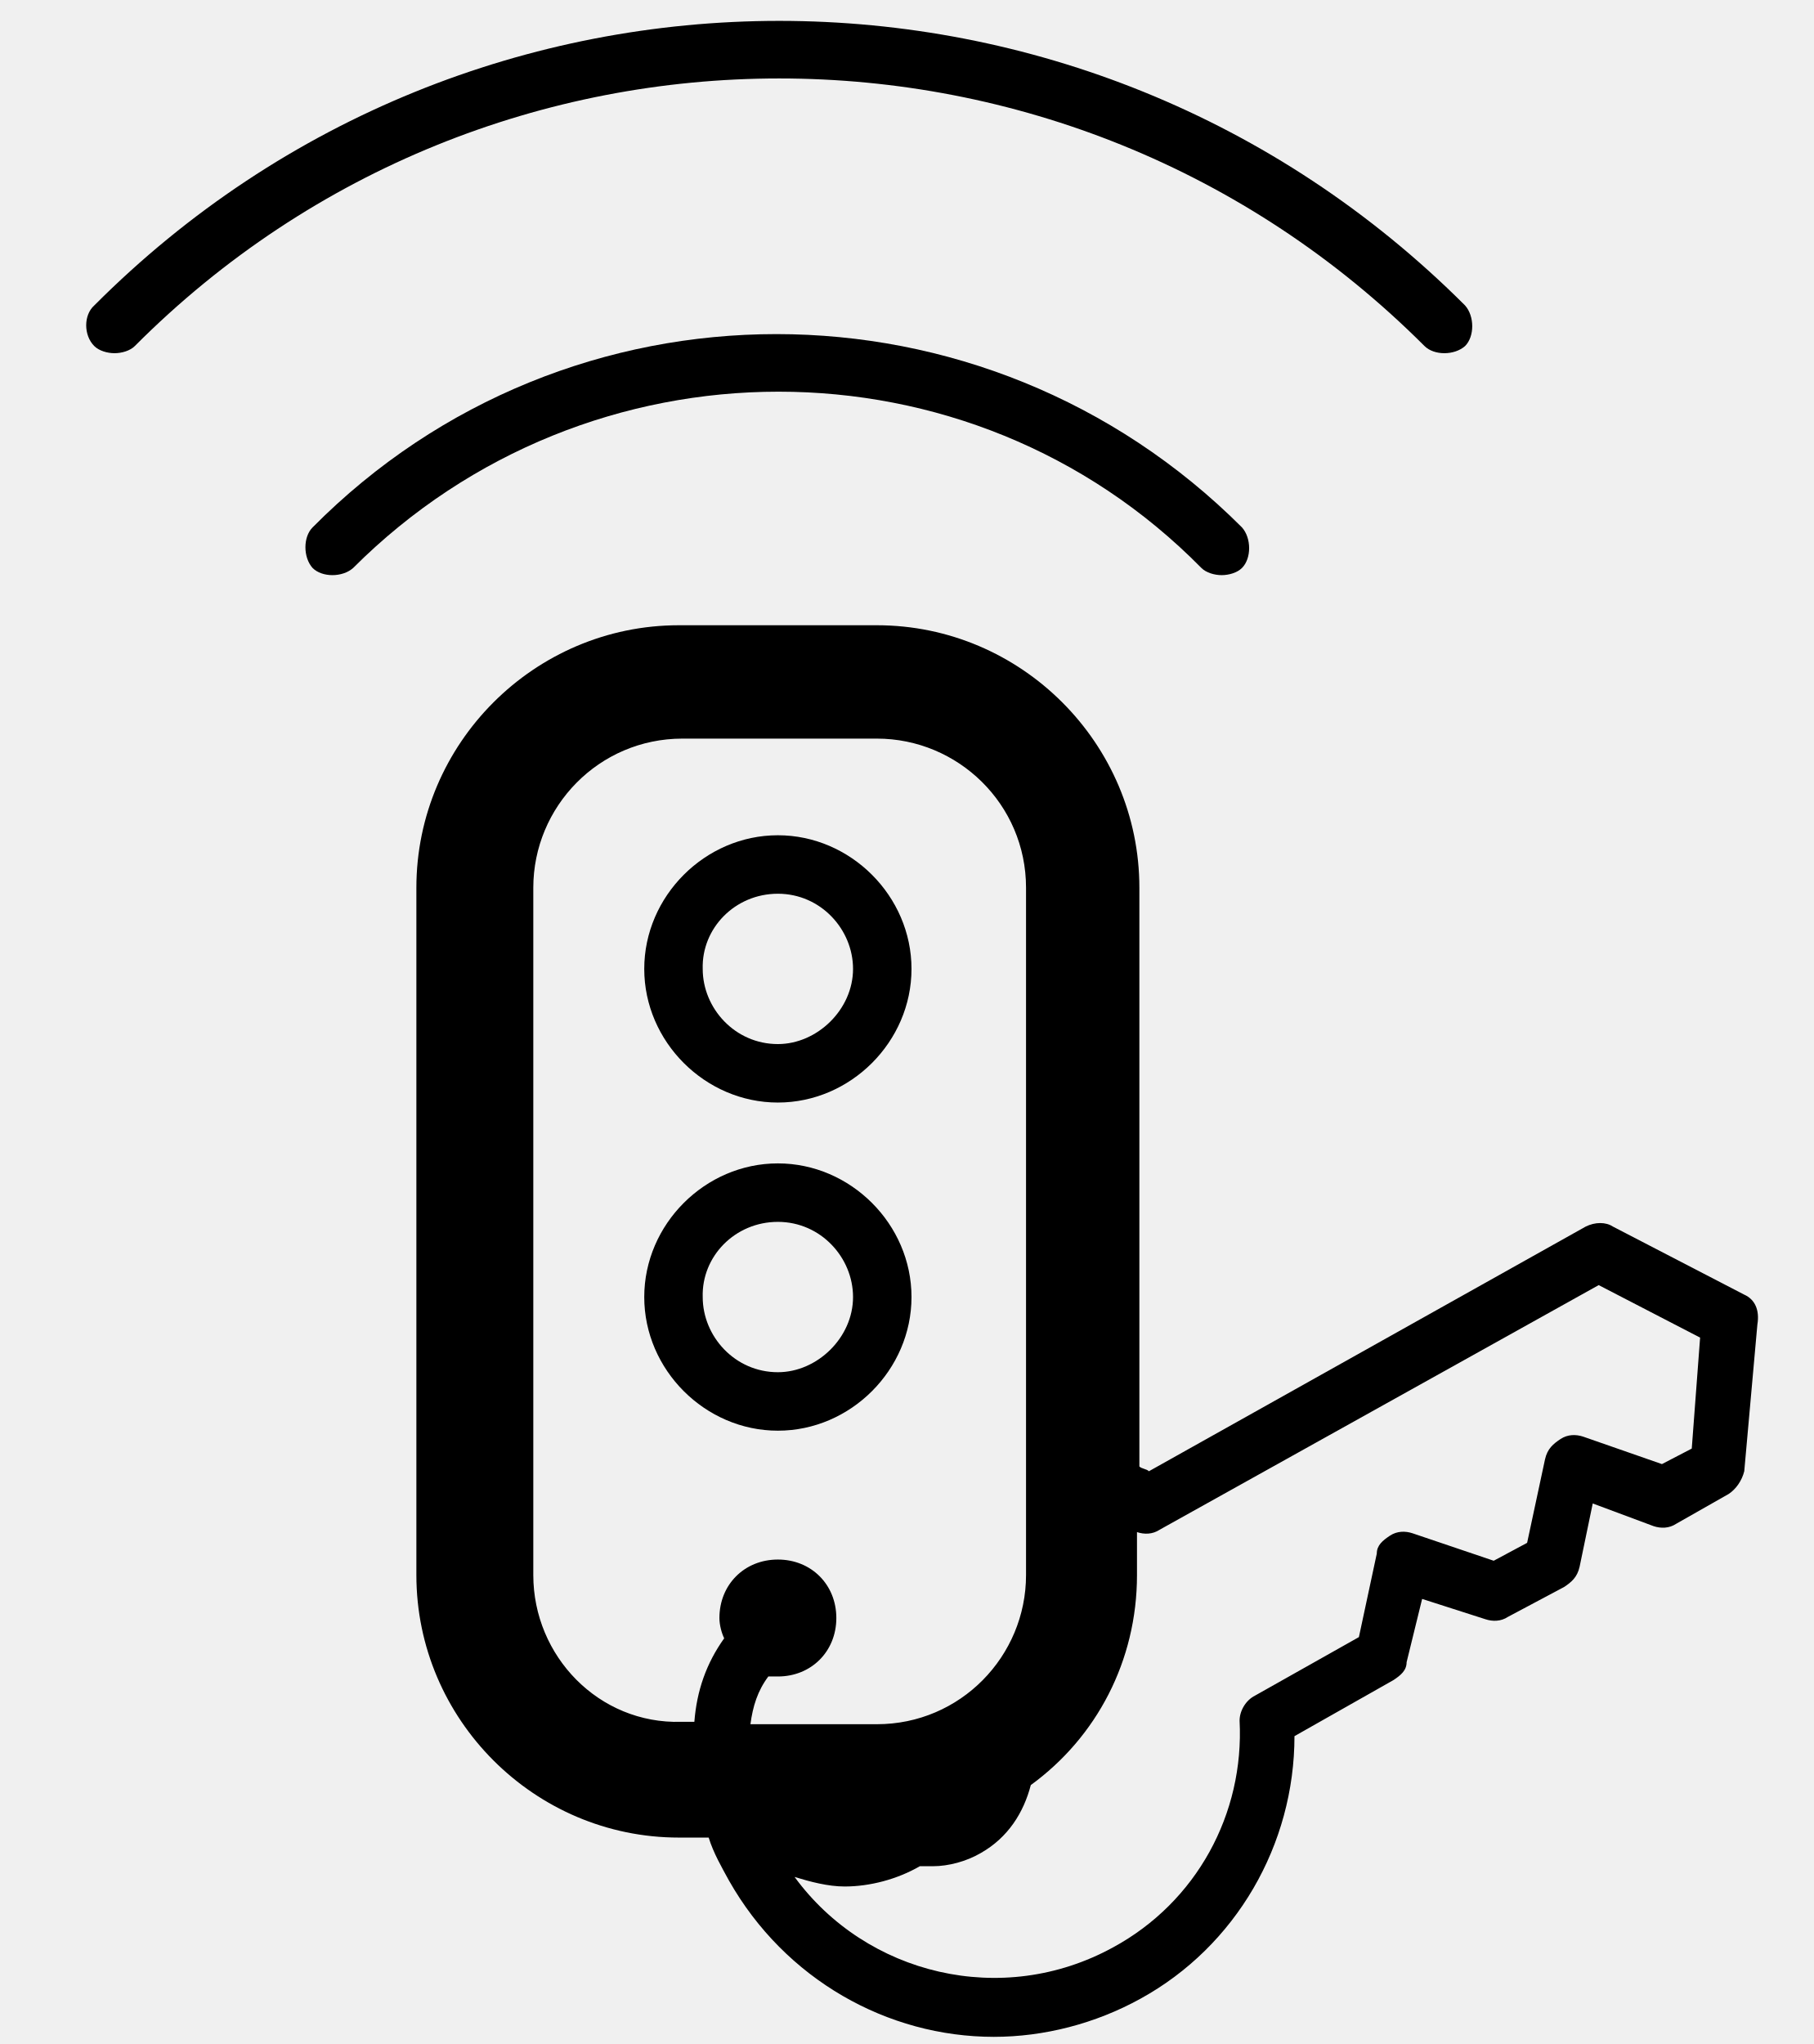
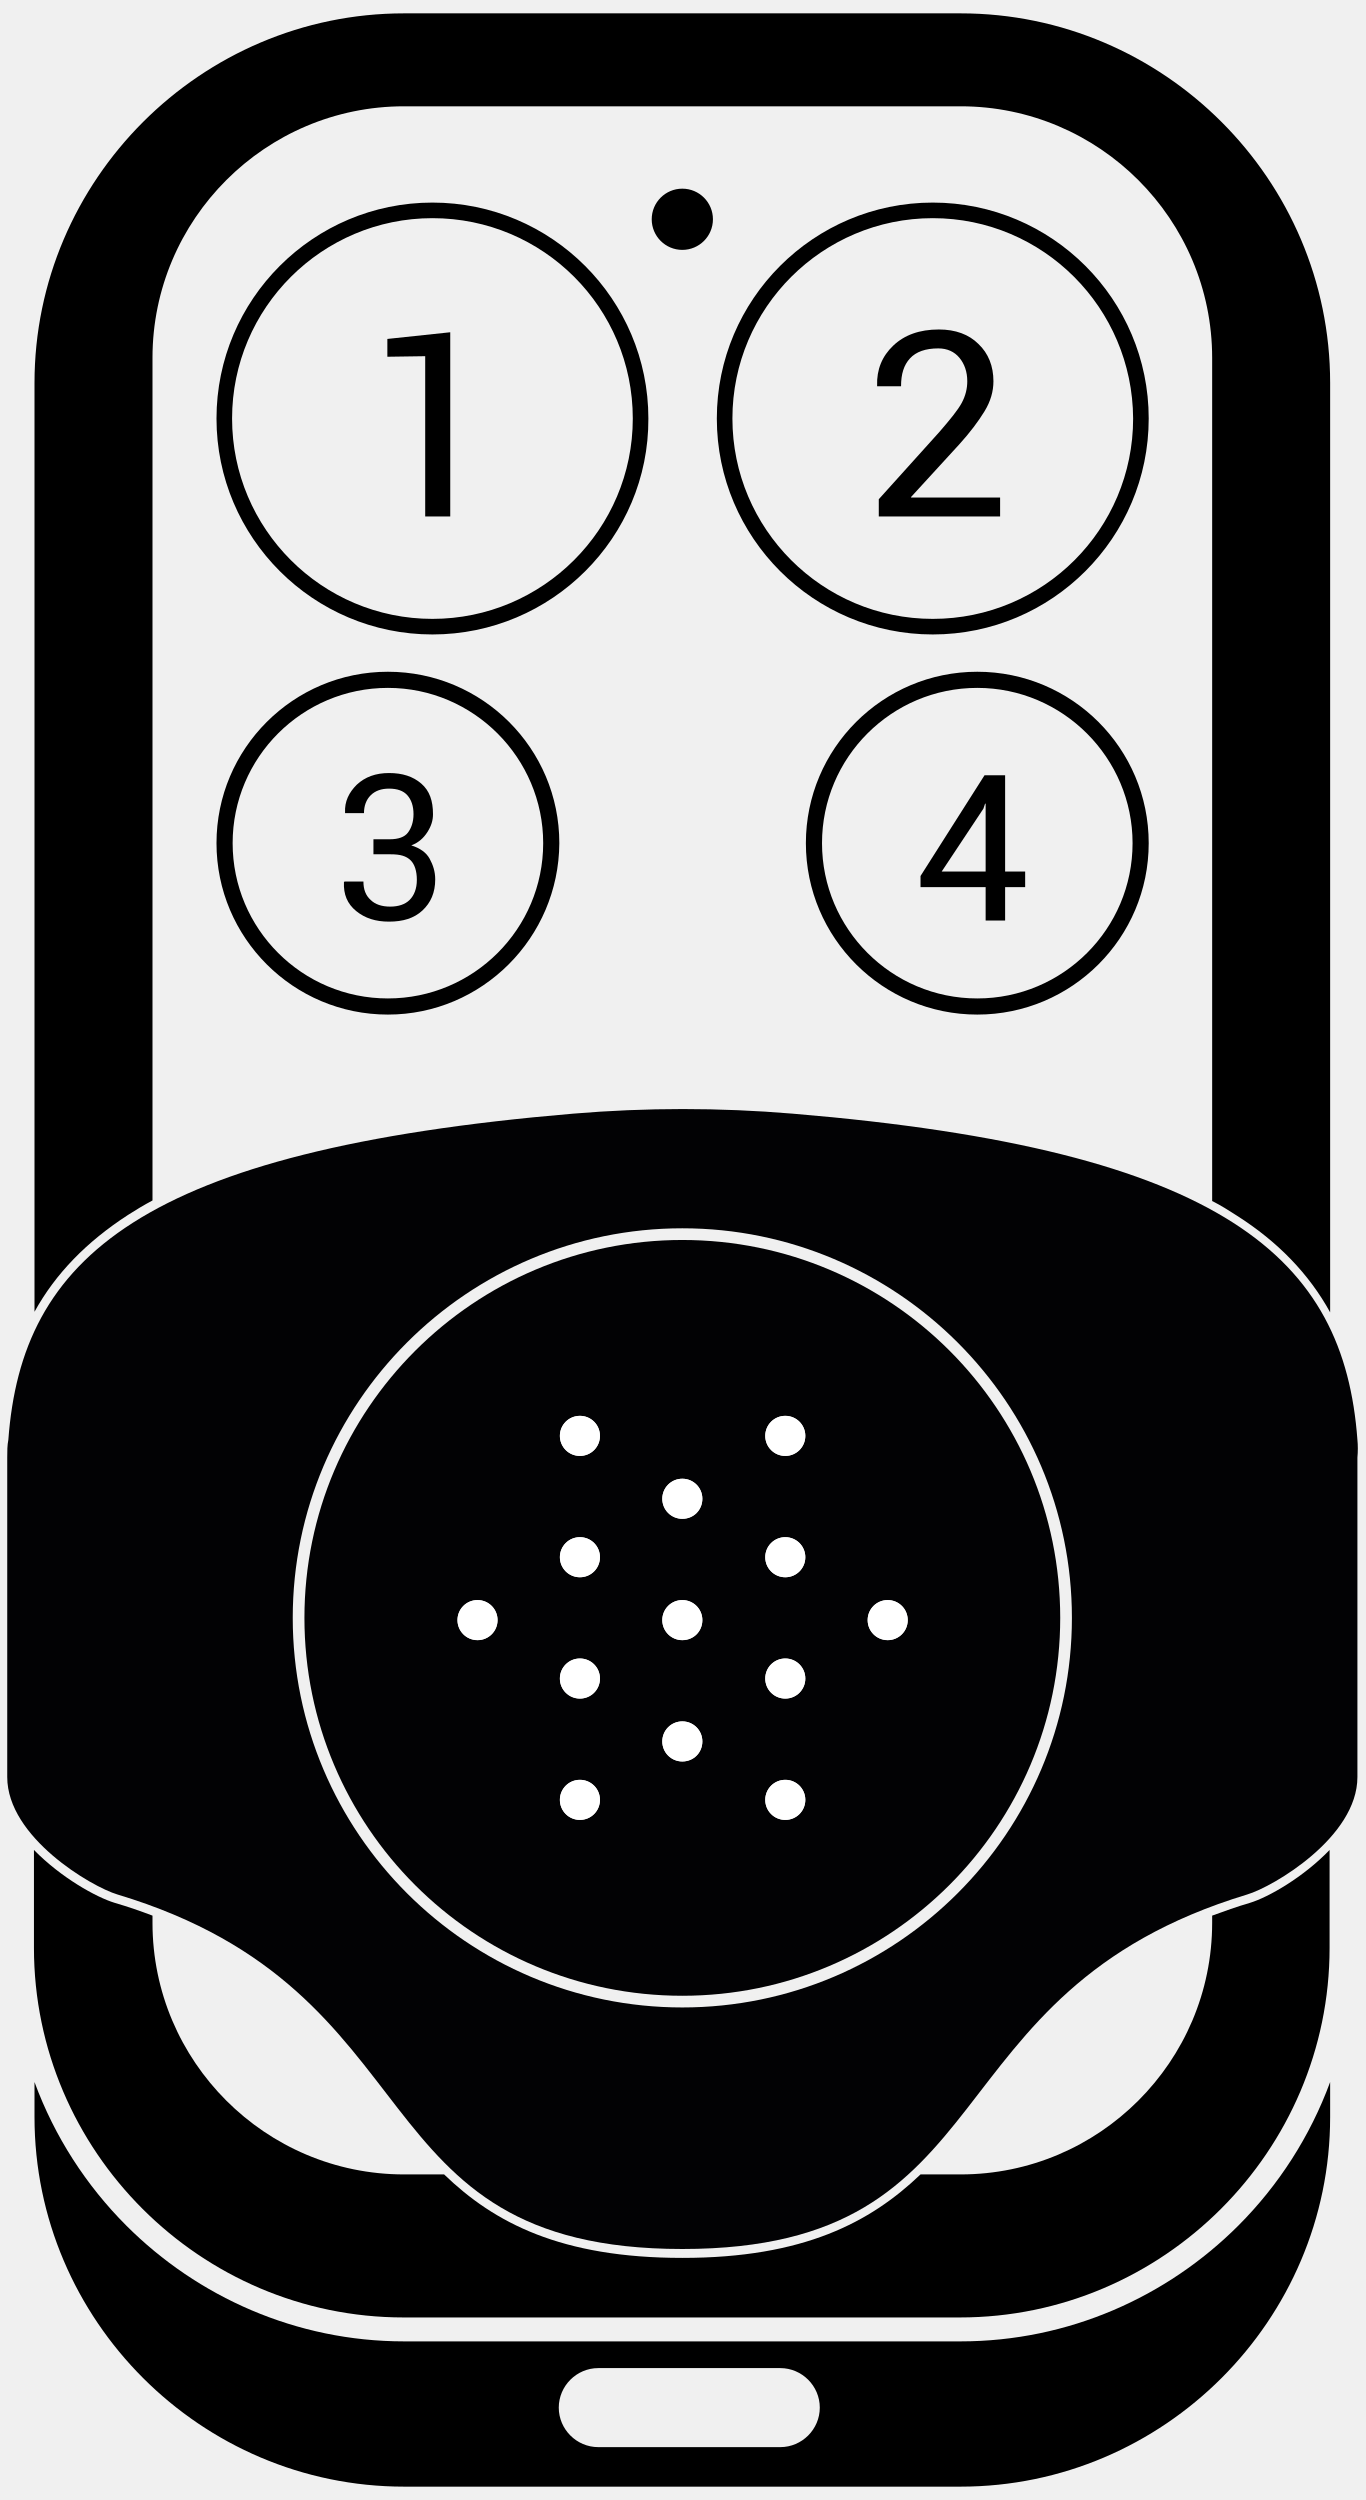
- <svg xmlns="http://www.w3.org/2000/svg" version="1.1" id="Laag_1" x="0px" y="0px" viewBox="0 0 152 171.3" style="enable-background:new 0 0 152 171.3;" xml:space="preserve">
-   <path d="M146.2,108.5l-11-5.7c-0.6-0.4-1.5-0.4-2.3,0l-36.6,20.5c-0.2-0.2-0.6-0.2-0.8-0.4V74.4c0-12.1-9.9-22-22-22H56.9  c-12.1,0-22,9.9-22,22V132c0,12.1,9.9,22,22,22h2.5c0.4,1.3,1.1,2.5,1.7,3.6c4.7,8.3,13.3,13.1,22.2,13.1c4.2,0,8.5-1.1,12.3-3.2  c8-4.4,12.9-12.9,12.9-22l8.3-4.7c0.6-0.4,1.1-0.8,1.1-1.5l1.3-5.3l5.3,1.7c0.6,0.2,1.3,0.2,1.9-0.2l4.7-2.5  c0.6-0.4,1.1-0.8,1.3-1.7l1.1-5.3l5.1,1.9c0.6,0.2,1.3,0.2,1.9-0.2l4.4-2.5c0.6-0.4,1.1-1.1,1.3-1.9l1.1-12.3  C147.5,109.8,147.1,108.9,146.2,108.5z M44.7,132V74.4c0-6.8,5.5-12.5,12.5-12.5h16.3c6.8,0,12.5,5.5,12.5,12.5V132  c0,6.8-5.5,12.5-12.5,12.5H62.9c0.2-1.5,0.6-2.8,1.5-4c0.2,0,0.6,0,0.8,0c2.8,0,4.9-2.1,4.9-4.9c0-2.8-2.1-4.9-4.9-4.9  s-4.9,2.1-4.9,4.9c0,0.6,0.2,1.3,0.4,1.7c-1.5,2.1-2.3,4.4-2.5,7h-1.1C50.2,144.5,44.7,138.8,44.7,132z M141.8,121.4l-2.5,1.3  l-6.6-2.3c-0.6-0.2-1.3-0.2-1.9,0.2c-0.6,0.4-1.1,0.8-1.3,1.7l-1.5,7l-2.8,1.5l-6.8-2.3c-0.6-0.2-1.3-0.2-1.9,0.2  c-0.6,0.4-1.1,0.8-1.1,1.5l-1.5,7l-8.7,4.9c-0.8,0.4-1.3,1.3-1.3,2.1c0.4,7.8-3.6,15.2-10.6,19c-9.3,5.1-20.7,2.3-26.7-5.9  c1.3,0.4,2.8,0.8,4.2,0.8c2.1,0,4.4-0.6,6.3-1.7c0.4,0,0.6,0,1.1,0c1.3,0,2.8-0.4,4-1.1c2.3-1.3,3.6-3.4,4.2-5.7  c5.5-4,8.9-10.4,8.9-17.6v-3.6c0.6,0.2,1.3,0.2,1.9-0.2l36.8-20.5l8.5,4.4L141.8,121.4z" />
-   <path d="M119.4,29c0.8,0.8,2.5,0.8,3.4,0c0.8-0.8,0.8-2.5,0-3.4C91-6.2,39.6-6.2,7.9,25.6C7,26.4,7,28.1,7.9,29  c0.4,0.4,1.1,0.6,1.7,0.6c0.6,0,1.3-0.2,1.7-0.6C41.1-0.9,89.5-0.9,119.4,29z" />
-   <path d="M100.7,47.6c0.4,0.4,1.1,0.6,1.7,0.6c0.6,0,1.3-0.2,1.7-0.6c0.8-0.8,0.8-2.5,0-3.4c-21.6-21.6-56.5-21.6-77.9,0  c-0.8,0.8-0.8,2.5,0,3.4c0.8,0.8,2.5,0.8,3.4,0C49.3,27.9,81.3,27.9,100.7,47.6z" />
-   <path d="M65.2,92.4c6.1,0,11.2-5.1,11.2-11.2c0-6.1-5.1-11.2-11.2-11.2S54,75.1,54,81.2C54,87.3,59.1,92.4,65.2,92.4z M65.2,74.9  c3.6,0,6.3,3,6.3,6.3c0,3.4-3,6.3-6.3,6.3c-3.6,0-6.3-3-6.3-6.3C58.8,77.8,61.6,74.9,65.2,74.9z" />
-   <path d="M65.2,119.9c6.1,0,11.2-5.1,11.2-11.2c0-6.1-5.1-11.2-11.2-11.2S54,102.6,54,108.7C54,114.8,59.1,119.9,65.2,119.9z   M65.2,102.4c3.6,0,6.3,3,6.3,6.3c0,3.4-3,6.3-6.3,6.3c-3.6,0-6.3-3-6.3-6.3C58.8,105.3,61.6,102.4,65.2,102.4z" />
+ <svg xmlns="http://www.w3.org/2000/svg" version="1.1" id="Layer_1" x="0px" y="0px" viewBox="0 0 245.3 449.2" style="enable-background:new 0 0 245.3 449.2;" xml:space="preserve">
+   <style type="text/css">
+ 	.st0{fill:#020204;}
+ 	.st1{fill:#FFFFFF;}
+ </style>
+   <g>
+     <path d="M107.5,425.5h32.7c3.9,0,7.1,3.2,7.1,7.1l0,0c0,3.9-3.2,7.1-7.1,7.1h-32.7c-3.9,0-7.1-3.2-7.1-7.1l0,0   C100.4,428.7,103.6,425.5,107.5,425.5 M72.6,446.8h100c36.5,0,66.4-29.9,66.4-66.4v-6.3c-3.6,9.8-9.3,18.6-16.5,25.8   c-12.8,12.8-30.5,20.8-49.9,20.8h-100c-19.4,0-37.1-8-49.9-20.8c-7.2-7.2-12.9-16-16.5-25.8v6.3C6.2,416.9,36.1,446.8,72.6,446.8z" />
+   </g>
+   <g>
+     <path d="M23,218.3c1.4-0.9,2.9-1.8,4.4-2.6V64.3c0-24.9,20.3-45.2,45.2-45.2h100c24.9,0,45.2,20.3,45.2,45.2v151.5   c1.6,0.8,3,1.7,4.4,2.6c7.4,4.7,13,10.5,16.8,17.4v-167c0-36.5-29.9-66.4-66.4-66.4h-100C36.1,2.4,6.2,32.3,6.2,68.8v166.9   C10,228.8,15.6,223.1,23,218.3z" />
+     <path d="M224.6,341.9c-2.4,0.7-4.6,1.5-6.8,2.3v1.3c0,24.9-20.3,45.2-45.2,45.2h-7.2c-9,8.6-21,15-42.8,15s-33.8-6.3-42.8-15h-7.2   c-24.9,0-45.2-20.3-45.2-45.2v-1.3c-2.1-0.8-4.4-1.6-6.8-2.3c-3.3-1-9.6-4.5-14.5-9.5V350c0,36.5,29.9,66.4,66.4,66.4h100   c36.5,0,66.4-29.9,66.4-66.4v-17.6C234.2,337.3,227.9,340.9,224.6,341.9z" />
+   </g>
+   <g>
+     <path class="st0" d="M243.9,258.7c-2.4-32.5-23.5-52.1-101.5-58.6c-13.1-1.1-26.3-1.1-39.4,0c-78,6.6-99.1,26.1-101.5,58.6   c-0.2,1-0.2,2.1-0.2,3.2v57.4c0,10.8,15.1,19.7,19.8,21.1c58.2,17.5,42.3,63.7,101.5,63.7S166,358,224.1,340.4   c4.7-1.4,19.8-10.3,19.8-21.1v-57.4C244,260.8,244,259.7,243.9,258.7z M122.6,360.7c-38.6,0-70-31.4-70-70s31.4-70,70-70   s70,31.4,70,70S161.2,360.7,122.6,360.7z" />
+     <g>
+       <path class="st0" d="M122.6,222.8c-37.4,0-67.9,30.4-67.9,67.9s30.4,67.9,67.9,67.9c37.4,0,67.9-30.4,67.9-67.9    S160.1,222.8,122.6,222.8z M85.8,294.7c-2,0-3.6-1.6-3.6-3.6s1.6-3.6,3.6-3.6s3.6,1.6,3.6,3.6S87.8,294.7,85.8,294.7z M104.2,327    c-2,0-3.6-1.6-3.6-3.6s1.6-3.6,3.6-3.6s3.6,1.6,3.6,3.6S106.2,327,104.2,327z M104.2,305.2c-2,0-3.6-1.6-3.6-3.6s1.6-3.6,3.6-3.6    s3.6,1.6,3.6,3.6S106.2,305.2,104.2,305.2z M104.2,283.4c-2,0-3.6-1.6-3.6-3.6s1.6-3.6,3.6-3.6s3.6,1.6,3.6,3.6    S106.2,283.4,104.2,283.4z M104.2,261.6c-2,0-3.6-1.6-3.6-3.6s1.6-3.6,3.6-3.6s3.6,1.6,3.6,3.6S106.2,261.6,104.2,261.6z     M122.6,316.5c-2,0-3.6-1.6-3.6-3.6s1.6-3.6,3.6-3.6c2,0,3.6,1.6,3.6,3.6S124.7,316.5,122.6,316.5z M122.6,294.7    c-2,0-3.6-1.6-3.6-3.6s1.6-3.6,3.6-3.6c2,0,3.6,1.6,3.6,3.6S124.7,294.7,122.6,294.7z M122.6,272.9c-2,0-3.6-1.6-3.6-3.6    s1.6-3.6,3.6-3.6c2,0,3.6,1.6,3.6,3.6S124.7,272.9,122.6,272.9z M141.1,327c-2,0-3.6-1.6-3.6-3.6s1.6-3.6,3.6-3.6s3.6,1.6,3.6,3.6    S143.1,327,141.1,327z M141.1,305.2c-2,0-3.6-1.6-3.6-3.6s1.6-3.6,3.6-3.6s3.6,1.6,3.6,3.6S143.1,305.2,141.1,305.2z M141.1,283.4    c-2,0-3.6-1.6-3.6-3.6s1.6-3.6,3.6-3.6s3.6,1.6,3.6,3.6S143.1,283.4,141.1,283.4z M141.1,261.6c-2,0-3.6-1.6-3.6-3.6    s1.6-3.6,3.6-3.6s3.6,1.6,3.6,3.6S143.1,261.6,141.1,261.6z M159.5,294.7c-2,0-3.6-1.6-3.6-3.6s1.6-3.6,3.6-3.6s3.6,1.6,3.6,3.6    S161.5,294.7,159.5,294.7z" />
+       <circle class="st1" cx="104.2" cy="258" r="3.6" />
+       <circle class="st1" cx="104.2" cy="279.8" r="3.6" />
+       <circle class="st1" cx="104.2" cy="301.6" r="3.6" />
+       <circle class="st1" cx="104.2" cy="323.4" r="3.6" />
+       <circle class="st1" cx="122.6" cy="269.3" r="3.6" />
+       <circle class="st1" cx="122.6" cy="291.1" r="3.6" />
+       <circle class="st1" cx="122.6" cy="312.9" r="3.6" />
+       <circle class="st1" cx="85.8" cy="291.1" r="3.6" />
+       <circle class="st1" cx="141.1" cy="258" r="3.6" />
+       <circle class="st1" cx="141.1" cy="279.8" r="3.6" />
+       <circle class="st1" cx="141.1" cy="301.6" r="3.6" />
+       <circle class="st1" cx="141.1" cy="323.4" r="3.6" />
+       <circle class="st1" cx="159.5" cy="291.1" r="3.6" />
+     </g>
+   </g>
+   <g>
+     <path d="M77.7,114c-21.4,0-38.8-17.4-38.8-38.8s17.4-38.8,38.8-38.8s38.8,17.4,38.8,38.8C116.6,96.6,99.1,114,77.7,114z M77.7,39.2   c-19.8,0-36,16.1-36,36c0,19.8,16.1,36,36,36c19.8,0,36-16.1,36-36S97.6,39.2,77.7,39.2z" />
+   </g>
+   <g>
+     <path d="M69.7,182.3c-17,0-30.8-13.8-30.8-30.8s13.8-30.8,30.8-30.8s30.8,13.8,30.8,30.8C100.4,168.5,86.6,182.3,69.7,182.3z    M69.7,123.6c-15.4,0-27.9,12.5-27.9,27.9s12.5,27.9,27.9,27.9s27.9-12.5,27.9-27.9C97.6,136.2,85.1,123.6,69.7,123.6z" />
+   </g>
+   <g>
+     <path d="M167.6,114c-21.4,0-38.8-17.4-38.8-38.8s17.4-38.8,38.8-38.8s38.8,17.4,38.8,38.8S189,114,167.6,114z M167.6,39.2   c-19.8,0-36,16.1-36,36c0,19.8,16.1,36,36,36s36-16.1,36-36C203.5,55.3,187.4,39.2,167.6,39.2z" />
+   </g>
+   <g>
+     <path d="M175.6,182.3c-17,0-30.8-13.8-30.8-30.8s13.8-30.8,30.8-30.8s30.8,13.8,30.8,30.8S192.6,182.3,175.6,182.3z M175.6,123.6   c-15.4,0-27.9,12.5-27.9,27.9s12.5,27.9,27.9,27.9s27.9-12.5,27.9-27.9C203.5,136.2,191,123.6,175.6,123.6z" />
+   </g>
+   <circle cx="122.6" cy="39.4" r="5.5" />
+   <g>
+     <path d="M80.9,92.8h-4.5V64l-6.8,0.1v-3.2l11.3-1.2V92.8z" />
+   </g>
+   <g>
+     <path d="M179.4,92.8h-21.5v-3.1l10.9-12.1c1.9-2.2,3.3-3.9,4-5.2s1-2.6,1-3.9c0-1.7-0.5-3.1-1.4-4.2s-2.2-1.7-3.8-1.7   c-2.3,0-4,0.6-5.1,1.8c-1.1,1.2-1.6,2.8-1.6,5h-4.3v-0.1c-0.1-2.9,0.9-5.3,2.9-7.2s4.7-2.9,8.2-2.9c3,0,5.4,0.9,7.1,2.6   c1.8,1.7,2.7,4,2.7,6.7c0,1.8-0.5,3.6-1.6,5.4s-2.6,3.8-4.5,5.9l-8.7,9.5v0.1h16v3.4C179.7,92.8,179.4,92.8,179.4,92.8z" />
+   </g>
+   <g>
+     <path d="M180.6,156.6h3.6v2.8h-3.6v6h-3.5v-6h-11.7v-2l11.5-18.1h3.7V156.6z M169.2,156.6h7.9v-12.2H177l-0.3,0.9L169.2,156.6z" />
+   </g>
+   <g>
+     <path d="M66.9,150.8H70c1.6,0,2.7-0.4,3.3-1.2s1-1.9,1-3.3c0-1.5-0.4-2.6-1.1-3.4c-0.7-0.8-1.8-1.2-3.3-1.2c-1.4,0-2.5,0.4-3.3,1.2   s-1.2,1.9-1.2,3.2H62V146c-0.1-2,0.7-3.6,2.1-5c1.5-1.4,3.4-2.1,5.8-2.1s4.3,0.6,5.8,1.9s2.1,3.1,2.1,5.5c0,1.1-0.3,2.1-1,3.2   c-0.7,1.1-1.6,1.9-2.9,2.4c1.6,0.5,2.7,1.3,3.3,2.4s1,2.3,1,3.7c0,2.4-0.8,4.2-2.3,5.6s-3.5,2-6,2c-2.4,0-4.3-0.6-5.9-1.9   c-1.6-1.3-2.3-3-2.2-5.2l0.1-0.1h3.4c0,1.4,0.4,2.5,1.3,3.3c0.8,0.8,2,1.2,3.5,1.2s2.7-0.4,3.5-1.2s1.3-2,1.3-3.6s-0.4-2.8-1.1-3.5   c-0.8-0.8-1.9-1.1-3.6-1.1h-3.1v-2.7L66.9,150.8L66.9,150.8z" />
+   </g>
</svg>
